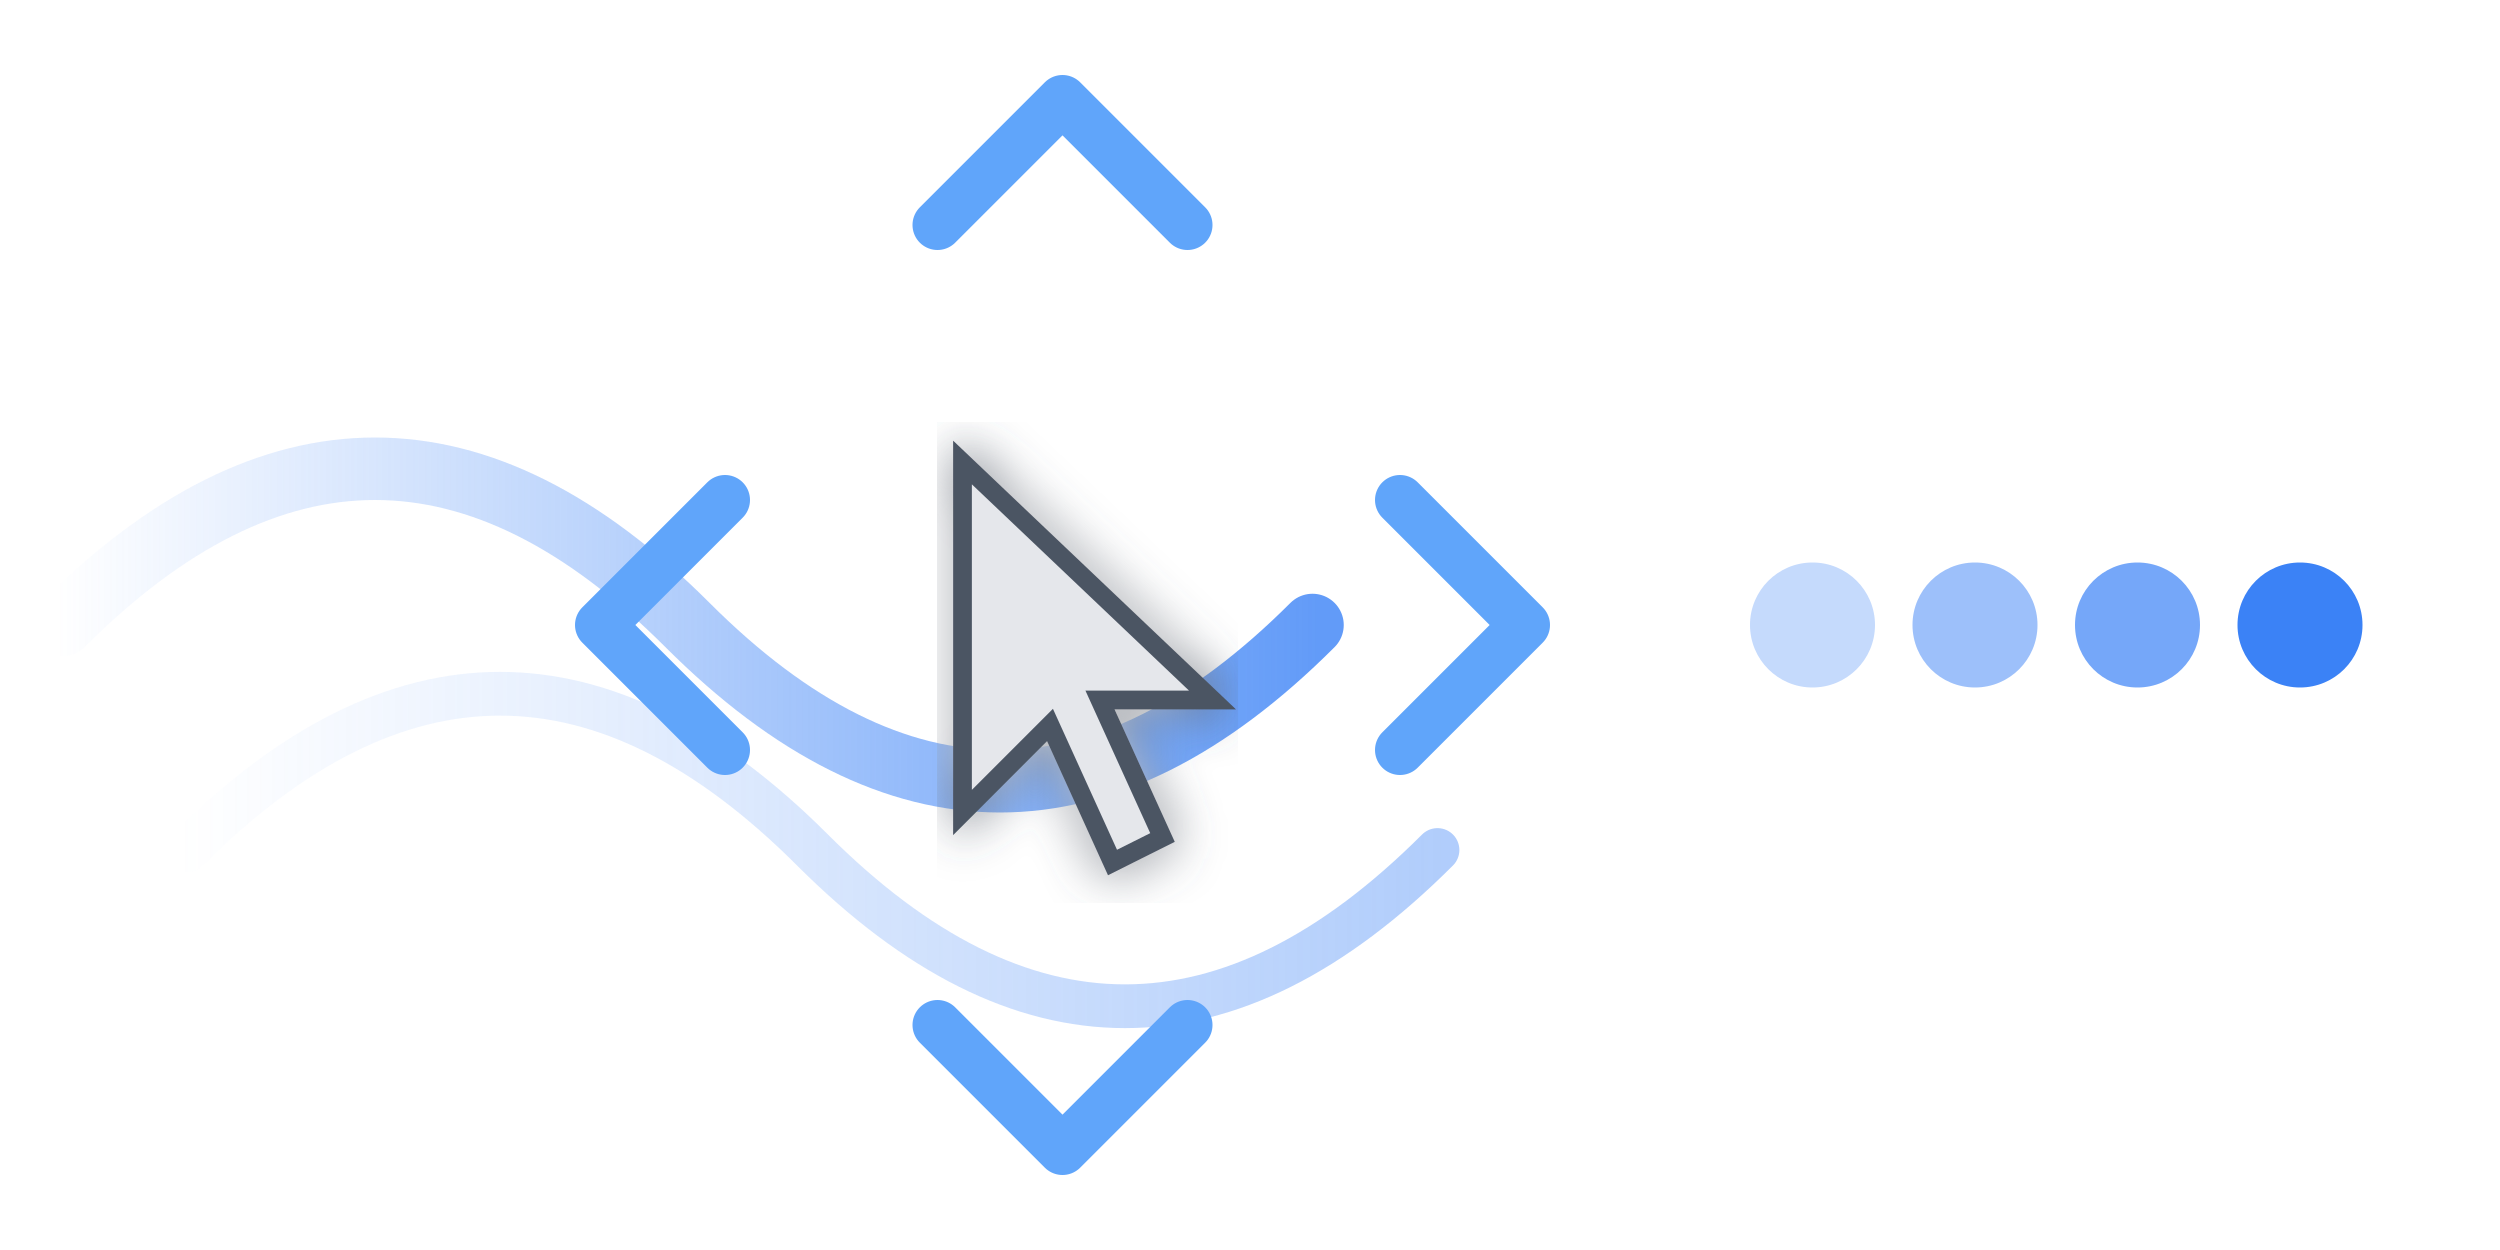
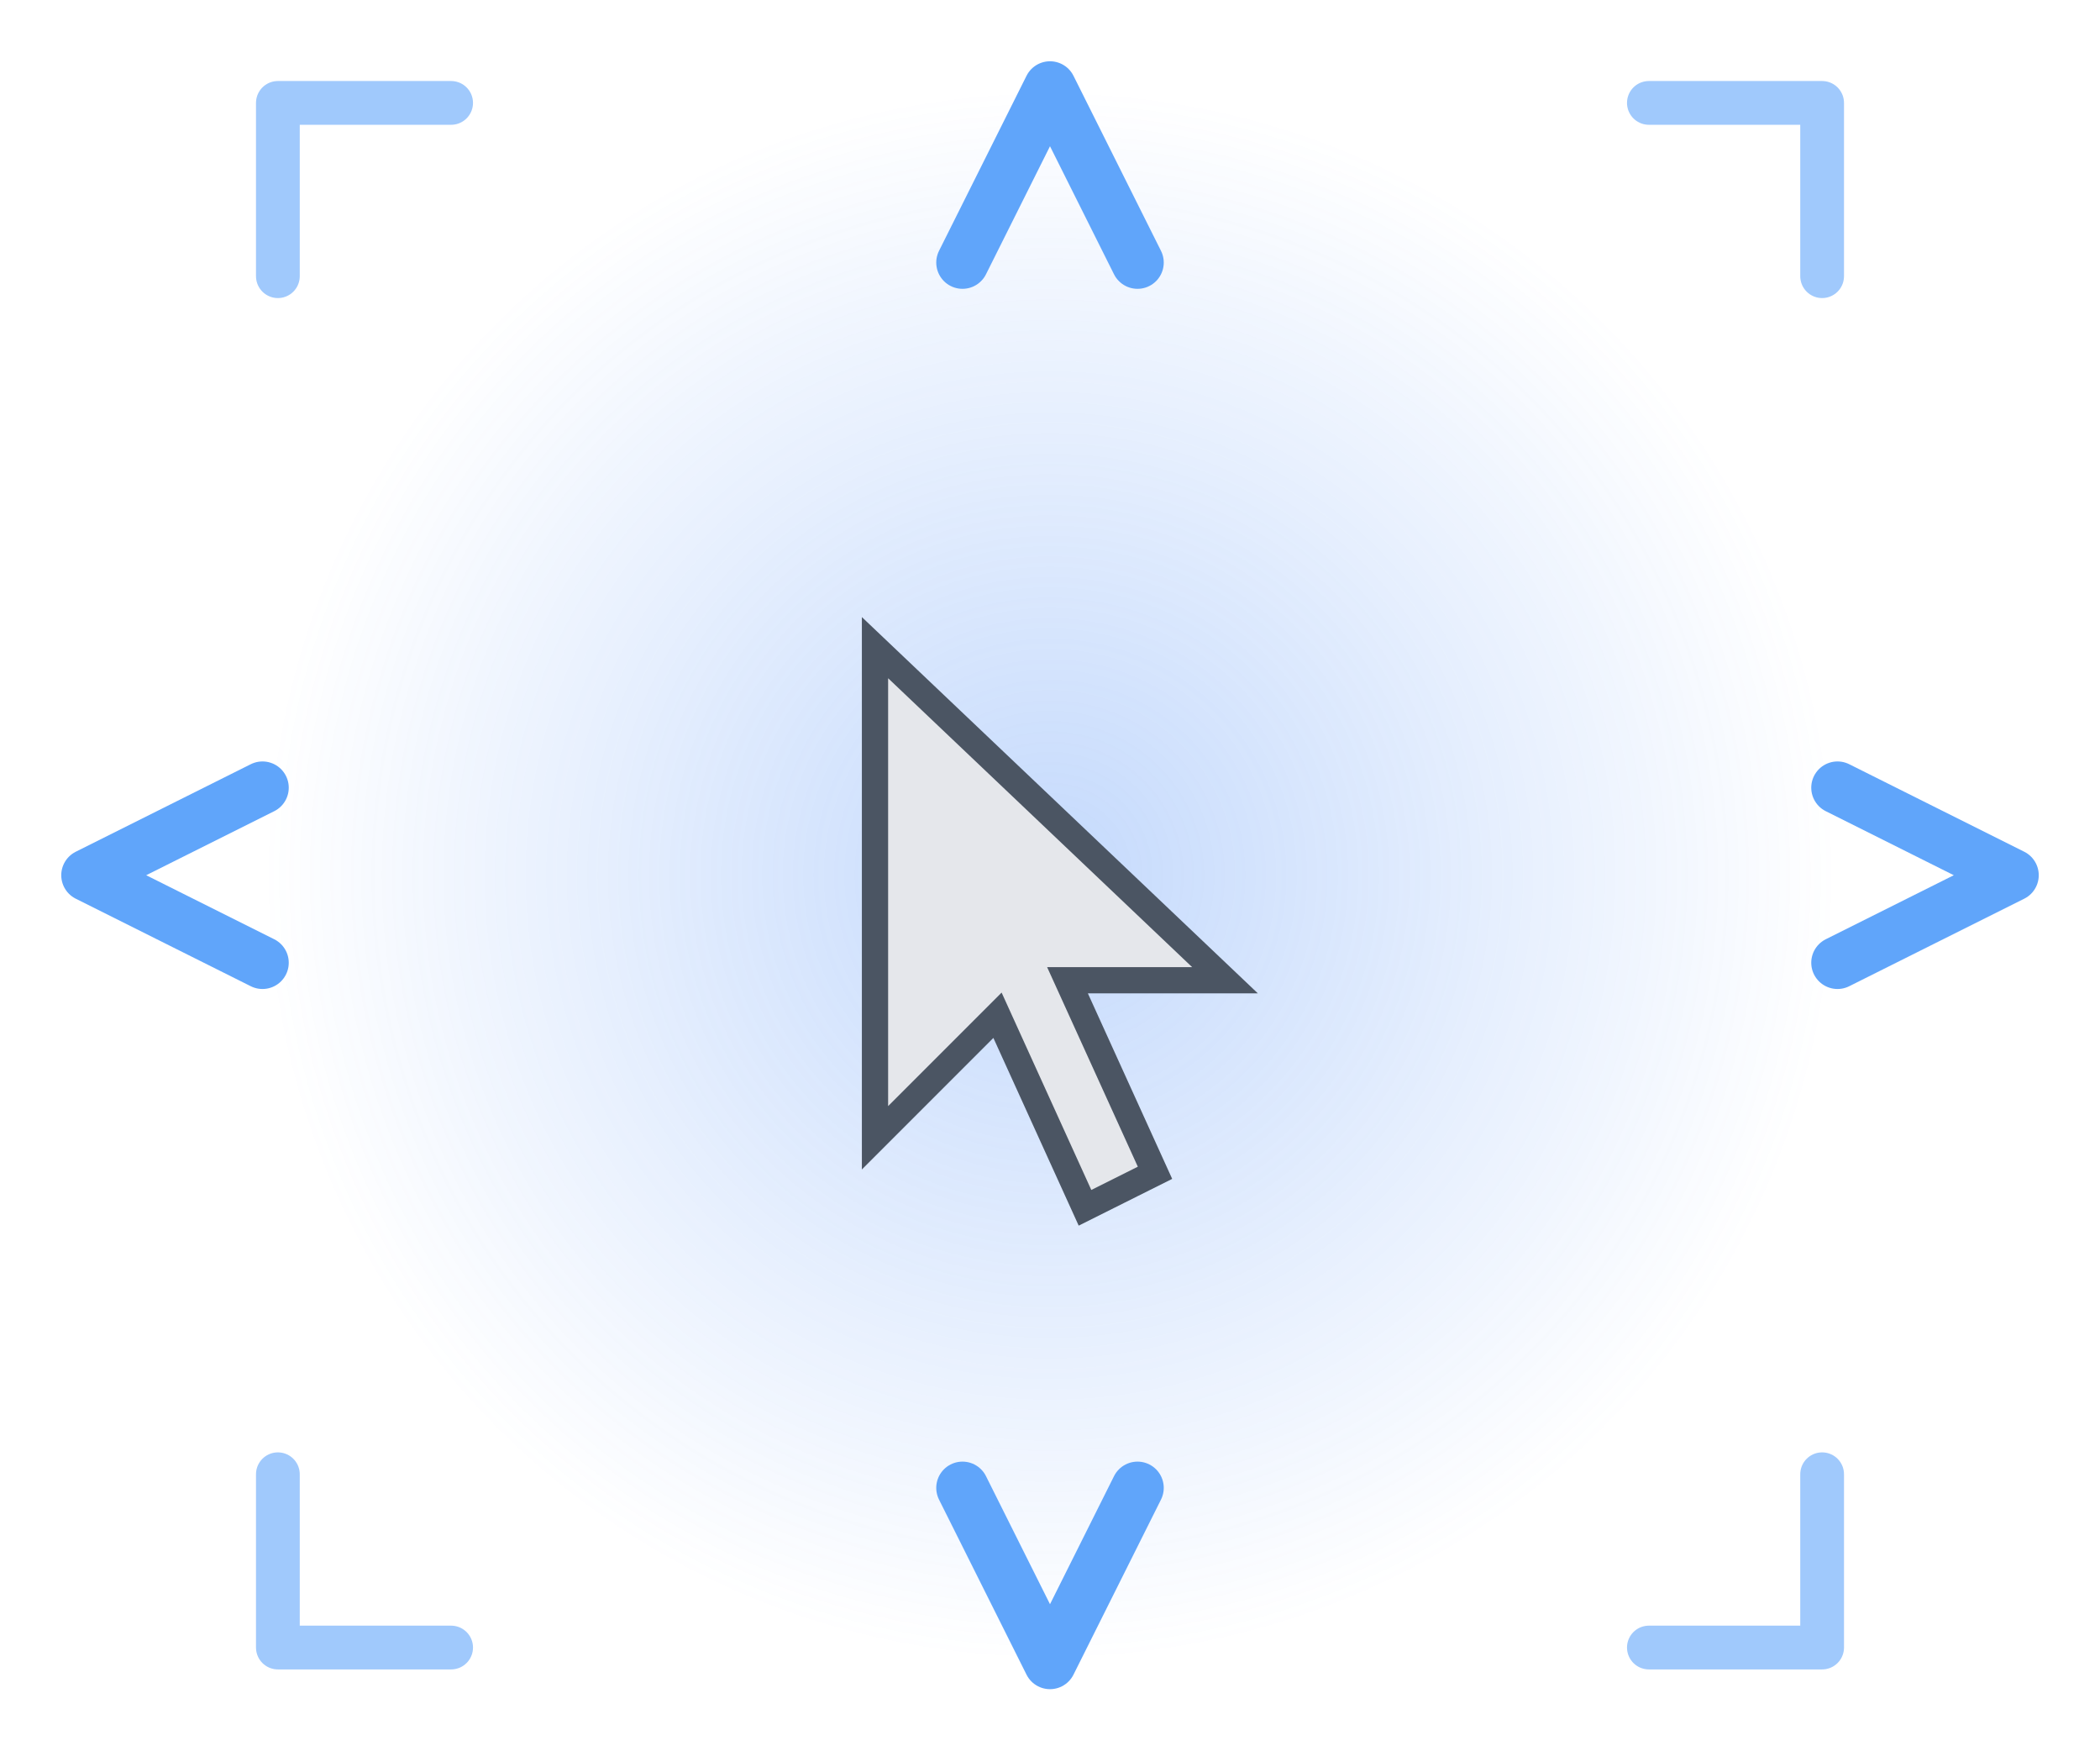
- <svg xmlns="http://www.w3.org/2000/svg" viewBox="0 0 200 100" width="200" height="100">
+ <svg xmlns="http://www.w3.org/2000/svg" viewBox="0 0 120 100" width="120" height="100">
  <defs>
-     <linearGradient id="trailGrad" x1="0%" y1="0%" x2="100%" y2="0%">
-       <stop offset="0%" stop-color="#3b82f6" stop-opacity="0" />
-       <stop offset="100%" stop-color="#3b82f6" stop-opacity="0.8" />
-     </linearGradient>
-     <filter id="glow">
-       <feGaussianBlur stdDeviation="2" result="blur" />
-       <feMerge>
-         <feMergeNode in="blur" />
-         <feMergeNode in="SourceGraphic" />
-       </feMerge>
-     </filter>
+     <radialGradient id="bgGrad" cx="50%" cy="50%" r="50%">
+       <stop offset="0%" stop-color="#3b82f6" stop-opacity="0.3" />
+       <stop offset="100%" stop-color="#3b82f6" stop-opacity="0" />
+     </radialGradient>
  </defs>
-   <path d="M5 50 Q30 25, 55 50 T105 50" stroke="url(#trailGrad)" stroke-width="5" fill="none" stroke-linecap="round" />
-   <path d="M15 68 Q40 43, 65 68 T115 68" stroke="url(#trailGrad)" stroke-width="3.5" fill="none" stroke-linecap="round" opacity="0.5" />
-   <g transform="translate(77, 37)" filter="url(#glow)">
+   <circle cx="60" cy="50" r="45" fill="url(#bgGrad)" />
+   <path d="M55 15 L60 5 L65 15" stroke="#60a5fa" stroke-width="3" stroke-linecap="round" stroke-linejoin="round" fill="none" />
+   <path d="M55 85 L60 95 L65 85" stroke="#60a5fa" stroke-width="3" stroke-linecap="round" stroke-linejoin="round" fill="none" />
+   <path d="M15 45 L5 50 L15 55" stroke="#60a5fa" stroke-width="3" stroke-linecap="round" stroke-linejoin="round" fill="none" />
+   <path d="M105 45 L115 50 L105 55" stroke="#60a5fa" stroke-width="3" stroke-linecap="round" stroke-linejoin="round" fill="none" />
+   <path d="M95 12 L102 5 L109 12" stroke="#60a5fa" stroke-width="2.5" stroke-linecap="round" stroke-linejoin="round" fill="none" opacity="0.6" transform="rotate(45, 102, 8)" />
+   <path d="M95 88 L102 95 L109 88" stroke="#60a5fa" stroke-width="2.5" stroke-linecap="round" stroke-linejoin="round" fill="none" opacity="0.6" transform="rotate(-45, 102, 92)" />
+   <path d="M11 12 L18 5 L25 12" stroke="#60a5fa" stroke-width="2.5" stroke-linecap="round" stroke-linejoin="round" fill="none" opacity="0.6" transform="rotate(-45, 18, 8)" />
+   <path d="M11 88 L18 95 L25 88" stroke="#60a5fa" stroke-width="2.5" stroke-linecap="round" stroke-linejoin="round" fill="none" opacity="0.6" transform="rotate(45, 18, 92)" />
+   <g transform="translate(50, 37)">
    <path d="M0 0 L0 28 L7 21 L12 32 L16 30 L11 19 L20 19 Z" fill="#e5e7eb" stroke="#4b5563" stroke-width="1.5" />
  </g>
-   <path d="M75 18 L85 8 L95 18" stroke="#60a5fa" stroke-width="4" stroke-linecap="round" stroke-linejoin="round" fill="none" />
-   <path d="M112 40 L122 50 L112 60" stroke="#60a5fa" stroke-width="4" stroke-linecap="round" stroke-linejoin="round" fill="none" />
-   <path d="M75 82 L85 92 L95 82" stroke="#60a5fa" stroke-width="4" stroke-linecap="round" stroke-linejoin="round" fill="none" />
-   <path d="M58 40 L48 50 L58 60" stroke="#60a5fa" stroke-width="4" stroke-linecap="round" stroke-linejoin="round" fill="none" />
-   <circle cx="145" cy="50" r="5" fill="#3b82f6" opacity="0.3" />
-   <circle cx="158" cy="50" r="5" fill="#3b82f6" opacity="0.5" />
-   <circle cx="171" cy="50" r="5" fill="#3b82f6" opacity="0.7" />
-   <circle cx="184" cy="50" r="5" fill="#3b82f6" opacity="1" />
</svg>
